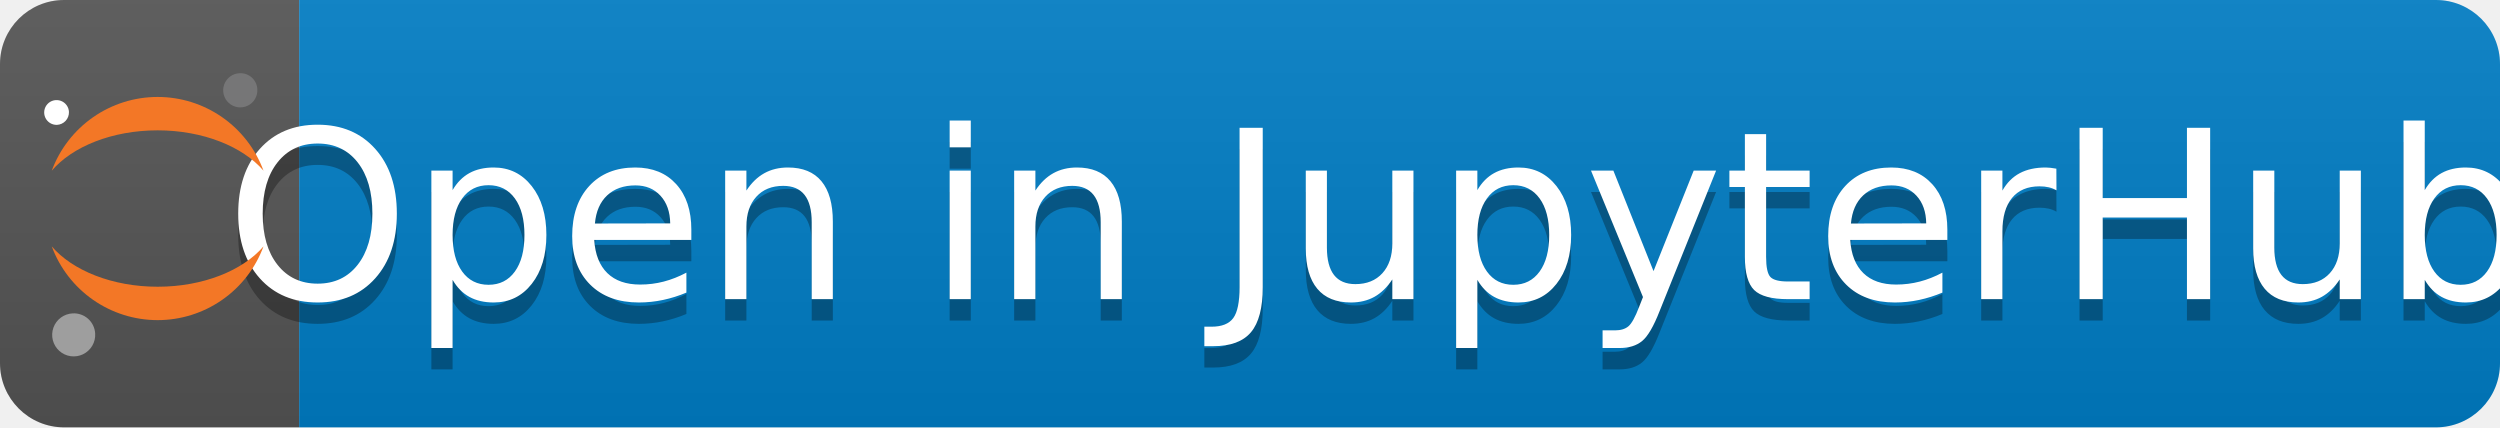
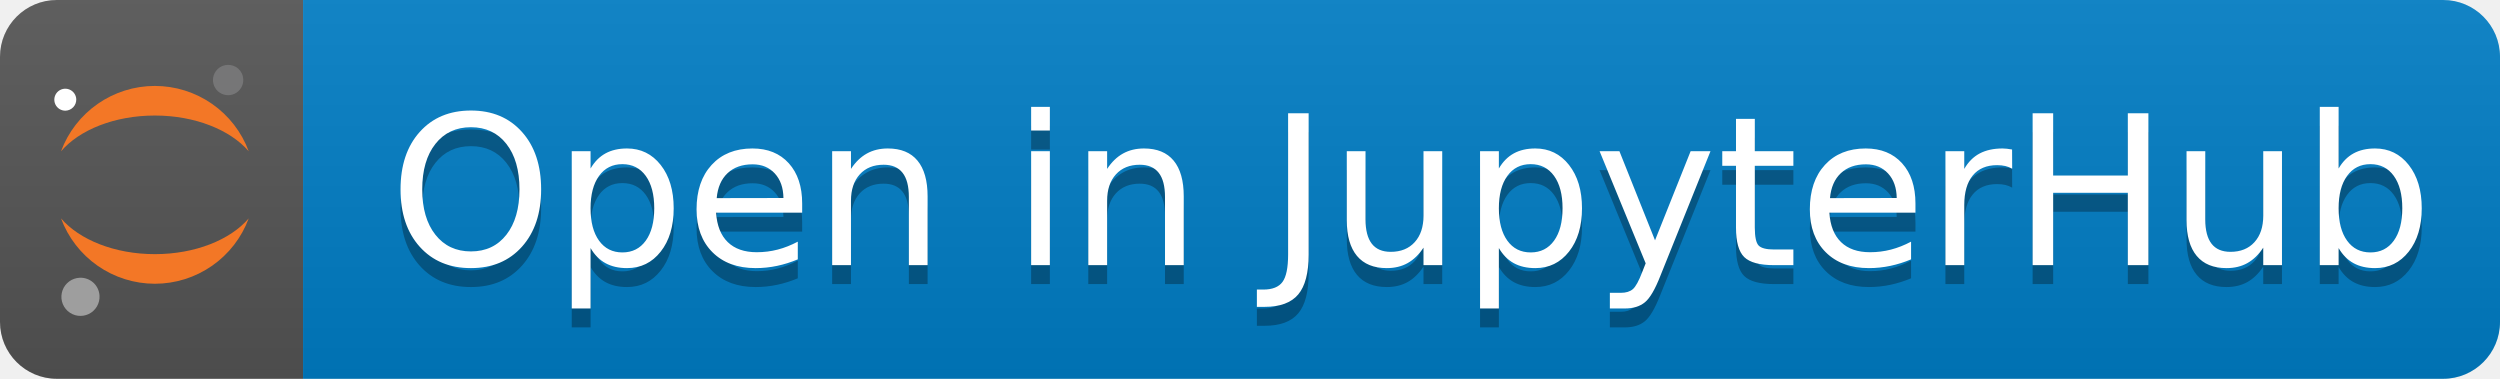
- <svg xmlns="http://www.w3.org/2000/svg" width="117" height="20" version="1.1" id="svg3934">
+ <svg xmlns="http://www.w3.org/2000/svg" width="132" height="20" version="1.1" id="svg3934">
  <defs id="defs3938" />
  <linearGradient id="b" x2="0" y2="100%">
    <stop offset="0" stop-color="#bbb" stop-opacity=".1" id="stop3898" />
    <stop offset="1" stop-opacity=".1" id="stop3900" />
  </linearGradient>
  <clipPath id="a">
-     <rect width="117" height="20" rx="3" fill="#fff" id="rect3903" />
+     <rect width="132" height="20" rx="3" fill="#fff" id="rect3903" />
  </clipPath>
  <g clip-path="url(#a)" id="g3912">
-     <path d="M0 0h14v20H0z" id="path3906" fill="#555" />
-     <path d="M14 0h114v20H14z" id="path3908" fill="#007ec6" />
-     <path d="M0 0h117v20H0z" id="path3910" fill="url(#b)" />
+     <path d="M0 0h16v20H0z" id="path3906" fill="#555" />
+     <path d="M16 0h132v20H16z" id="path3908" fill="#007ec6" />
+     <path d="M0 0h132v20H0z" id="path3910" fill="url(#b)" />
  </g>
  <text style="font-size:110px;font-family:'DejaVu Sans', Verdana, Geneva, sans-serif;text-anchor:middle;fill:#ffffff" lengthAdjust="spacing" id="text3926" textLength="30" transform="scale(0.1)" y="140" x="245" />
-   <text style="font-size:110px;font-family:'DejaVu Sans', Verdana, Geneva, sans-serif;text-anchor:middle;fill:#010101;fill-opacity:0.3" lengthAdjust="spacing" id="text3928" textLength="1000" transform="matrix(0.1,0,0,0.1,-8,0)" y="150" x="725">Open in JupyterHub</text>
-   <text style="font-size:110px;font-family:'DejaVu Sans', Verdana, Geneva, sans-serif;text-anchor:middle;fill:#ffffff" lengthAdjust="spacing" id="text3930" textLength="1000" transform="matrix(0.1,0,0,0.1,-8,0)" y="140" x="725">Open in JupyterHub</text>
-   <g id="g4370" transform="translate(-7.662824)">
+   <text style="font-size:110px;font-family:'DejaVu Sans', Verdana, Geneva, sans-serif;text-anchor:middle;fill:#010101;fill-opacity:0.3" lengthAdjust="spacing" id="text3928" textLength="1100" transform="matrix(0.1,0,0,0.1,-8,0)" y="150" x="825">Open in JupyterHub</text>
+   <text style="font-size:110px;font-family:'DejaVu Sans', Verdana, Geneva, sans-serif;text-anchor:middle;fill:#ffffff" lengthAdjust="spacing" id="text3930" textLength="1100" transform="matrix(0.1,0,0,0.1,-8,0)" y="140" x="825">Open in JupyterHub</text>
+   <g id="g4370" transform="translate(-6.862824)">
    <path d="m 19.706,4.178 c 0.01,0.159 -0.028,0.316 -0.108,0.453 -0.08,0.137 -0.2,0.247 -0.343,0.316 -0.143,0.069 -0.303,0.094 -0.461,0.071 -0.157,-0.023 -0.304,-0.091 -0.422,-0.198 -0.118,-0.106 -0.202,-0.245 -0.24,-0.399 -0.039,-0.154 -0.031,-0.316 0.023,-0.466 0.054,-0.149 0.151,-0.28 0.279,-0.374 0.128,-0.094 0.281,-0.148 0.44,-0.155 0.104,-0.006 0.208,0.009 0.306,0.044 0.098,0.035 0.189,0.088 0.266,0.158 0.077,0.07 0.14,0.154 0.185,0.248 0.045,0.094 0.07,0.196 0.075,0.3 z" id="use42" style="font-size:110px;font-family:'DejaVu Sans', Verdana, Geneva, sans-serif;text-anchor:middle;mix-blend-mode:normal;fill:#767677;stroke-width:0.265" />
    <path d="m 15.04,13.419 c -2.124,0 -3.99,-0.762 -4.955,-1.888 0.374,1.013 1.05,1.886 1.936,2.503 0.886,0.617 1.94,0.948 3.019,0.948 1.08,0 2.133,-0.331 3.019,-0.948 0.886,-0.617 1.562,-1.49 1.936,-2.503 -0.963,1.125 -2.822,1.888 -4.955,1.888 z" id="use47" style="font-size:110px;font-family:'DejaVu Sans', Verdana, Geneva, sans-serif;text-anchor:middle;mix-blend-mode:normal;fill:#f37726;stroke-width:0.265" />
    <path d="m 15.04,6.1 c 2.124,0 3.99,0.762 4.955,1.888 -0.374,-1.013 -1.05,-1.886 -1.936,-2.503 -0.886,-0.617 -1.94,-0.948 -3.019,-0.948 -1.08,0 -2.133,0.331 -3.019,0.948 -0.886,0.617 -1.562,1.49 -1.936,2.503 0.965,-1.128 2.822,-1.888 4.955,-1.888 z" id="use52" style="font-size:110px;font-family:'DejaVu Sans', Verdana, Geneva, sans-serif;text-anchor:middle;mix-blend-mode:normal;fill:#f37726;stroke-width:0.265" />
    <path d="m 12.117,15.609 c 0.012,0.2 -0.035,0.398 -0.136,0.571 -0.101,0.173 -0.251,0.311 -0.431,0.399 -0.18,0.087 -0.382,0.119 -0.58,0.091 -0.198,-0.028 -0.383,-0.115 -0.532,-0.248 -0.149,-0.134 -0.254,-0.309 -0.303,-0.503 -0.049,-0.194 -0.039,-0.398 0.028,-0.586 0.067,-0.188 0.189,-0.352 0.35,-0.471 0.161,-0.119 0.354,-0.187 0.554,-0.196 0.131,-0.007 0.262,0.012 0.386,0.056 0.124,0.044 0.237,0.111 0.335,0.199 0.098,0.088 0.177,0.194 0.233,0.312 0.057,0.118 0.089,0.247 0.096,0.378 z" id="use57" style="font-size:110px;font-family:'DejaVu Sans', Verdana, Geneva, sans-serif;text-anchor:middle;mix-blend-mode:normal;fill:#9e9e9e;stroke-width:0.265" />
    <path d="m 10.327,5.844 c -0.114,0.003 -0.227,-0.028 -0.324,-0.088 -0.097,-0.061 -0.174,-0.149 -0.221,-0.253 -0.047,-0.104 -0.062,-0.22 -0.044,-0.333 0.019,-0.113 0.07,-0.218 0.148,-0.302 0.078,-0.084 0.179,-0.142 0.291,-0.169 0.111,-0.026 0.228,-0.019 0.335,0.021 0.107,0.04 0.201,0.11 0.268,0.203 0.067,0.093 0.106,0.203 0.11,0.317 0.004,0.155 -0.052,0.305 -0.158,0.418 -0.106,0.113 -0.252,0.18 -0.406,0.186 z" id="use62" style="font-size:110px;font-family:'DejaVu Sans', Verdana, Geneva, sans-serif;text-anchor:middle;mix-blend-mode:normal;fill:#ffffff;stroke-width:0.265" />
  </g>
</svg>
